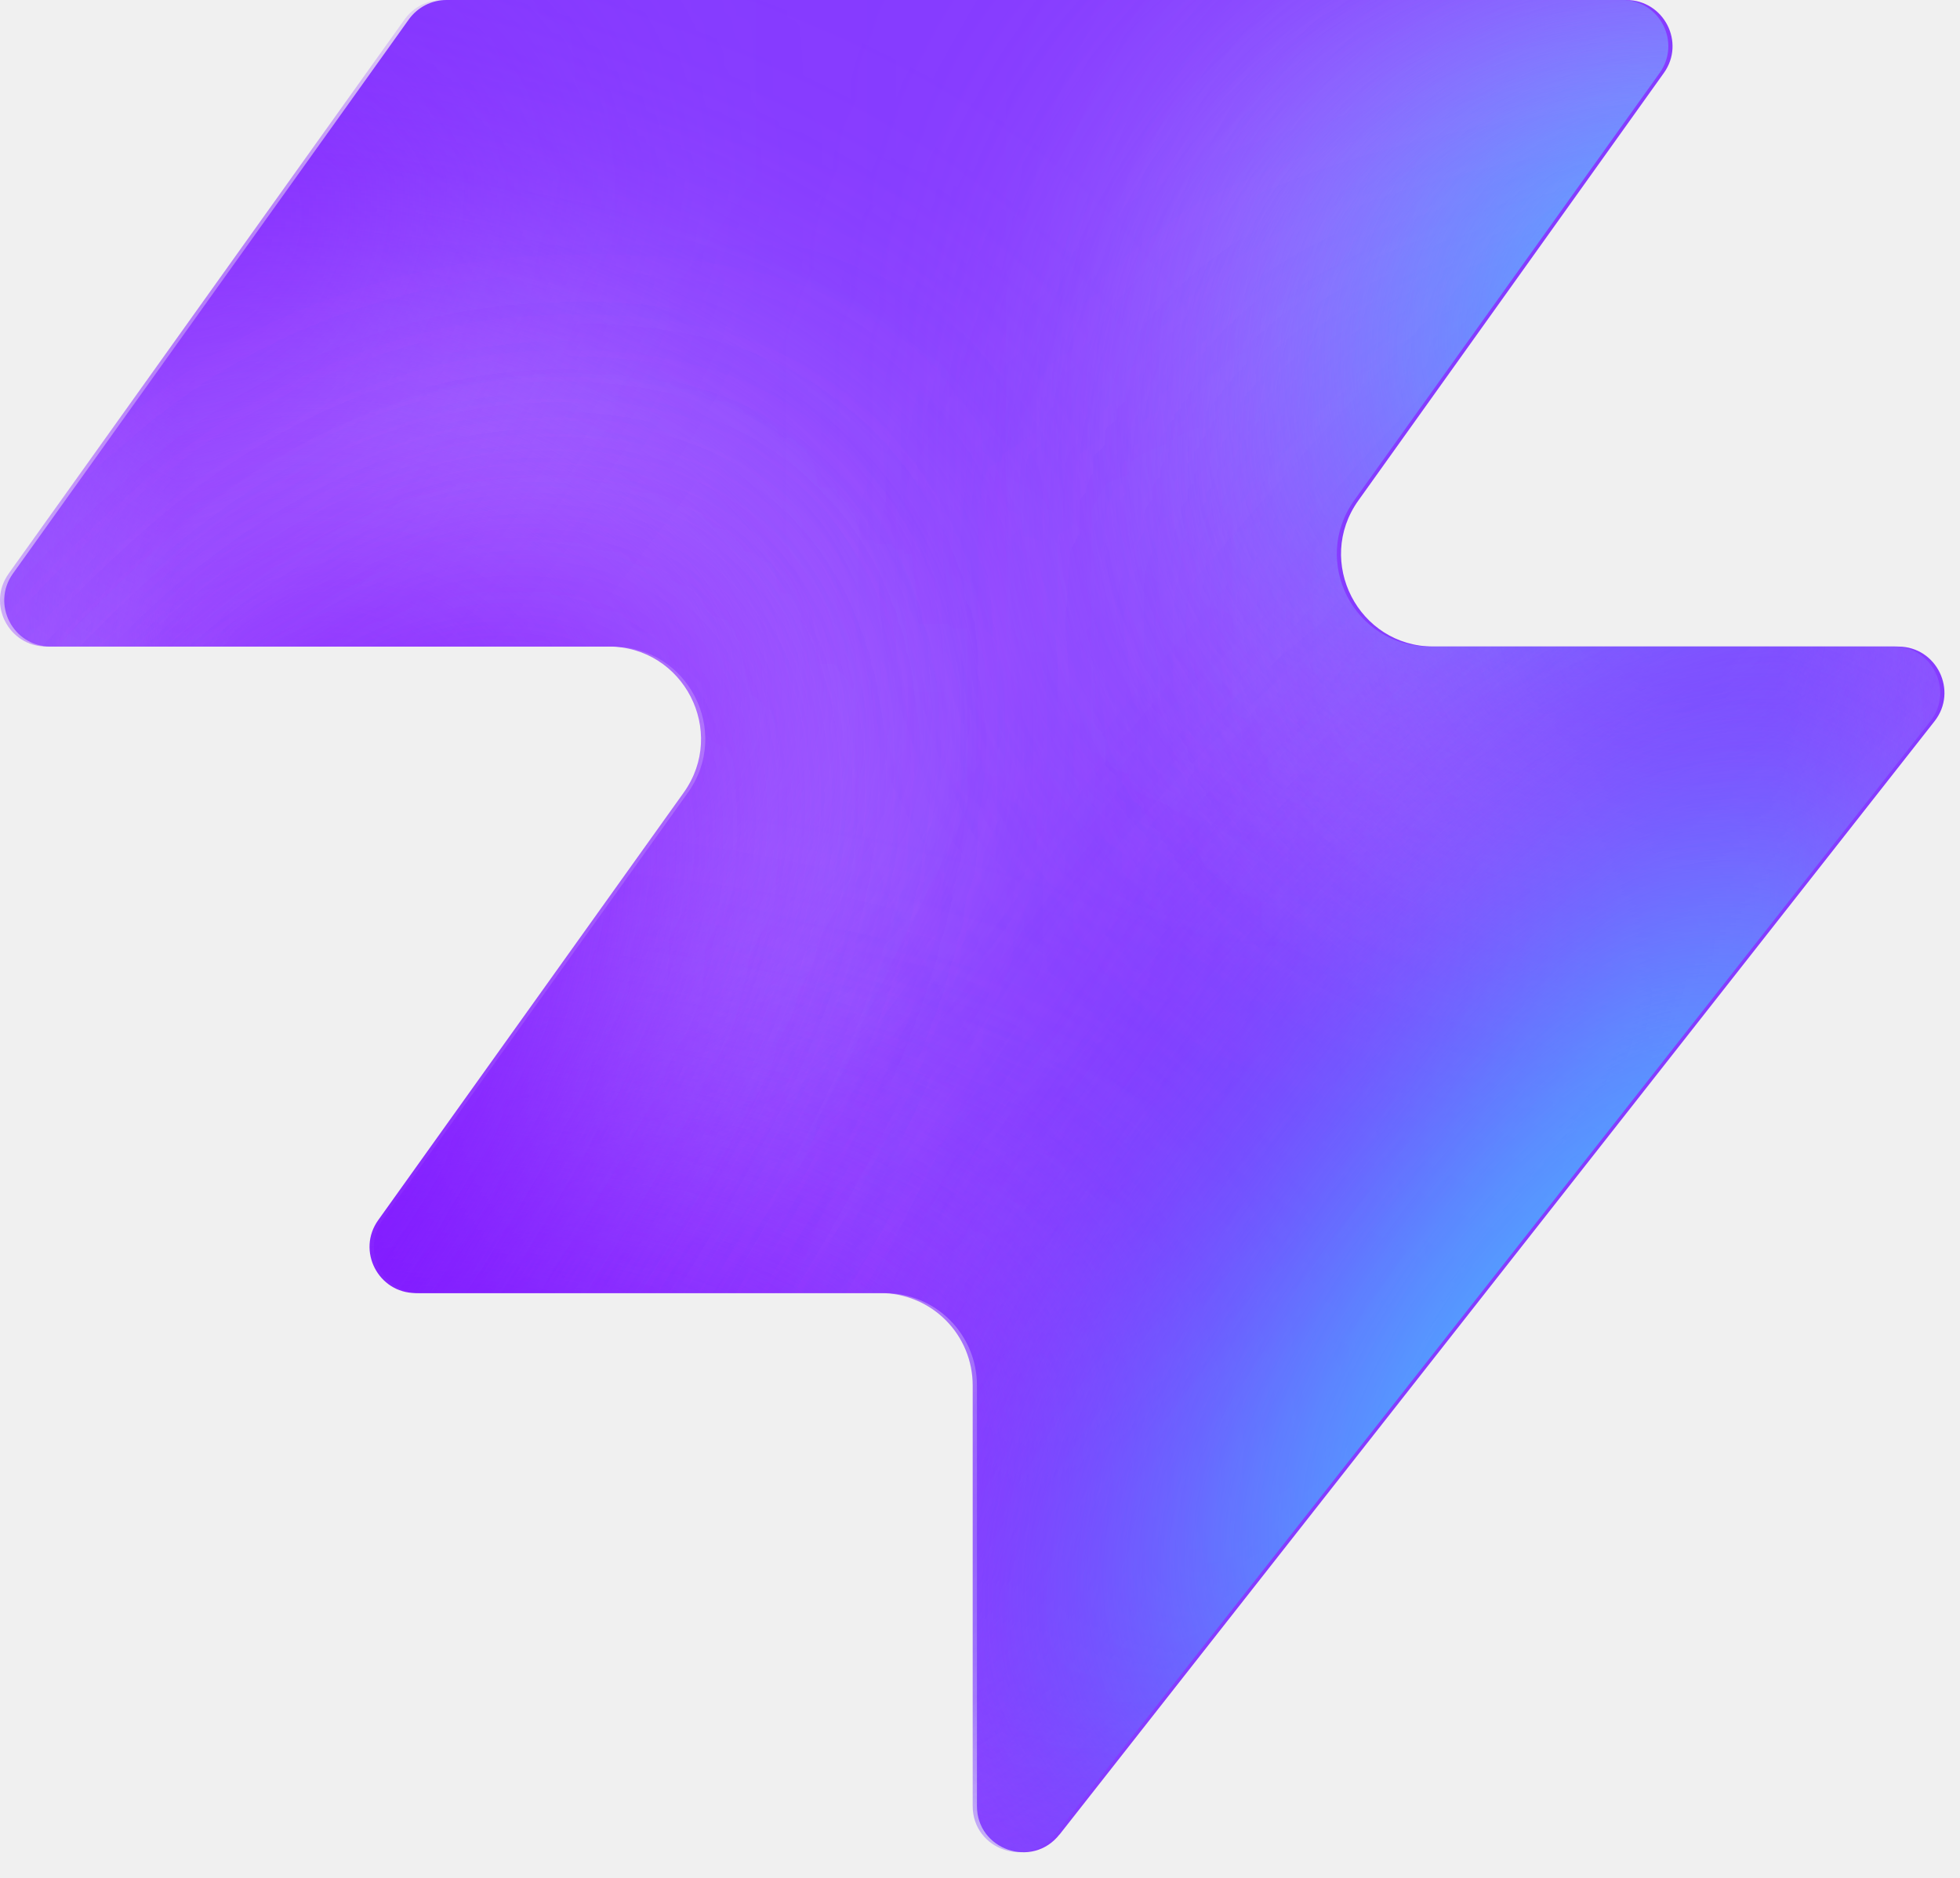
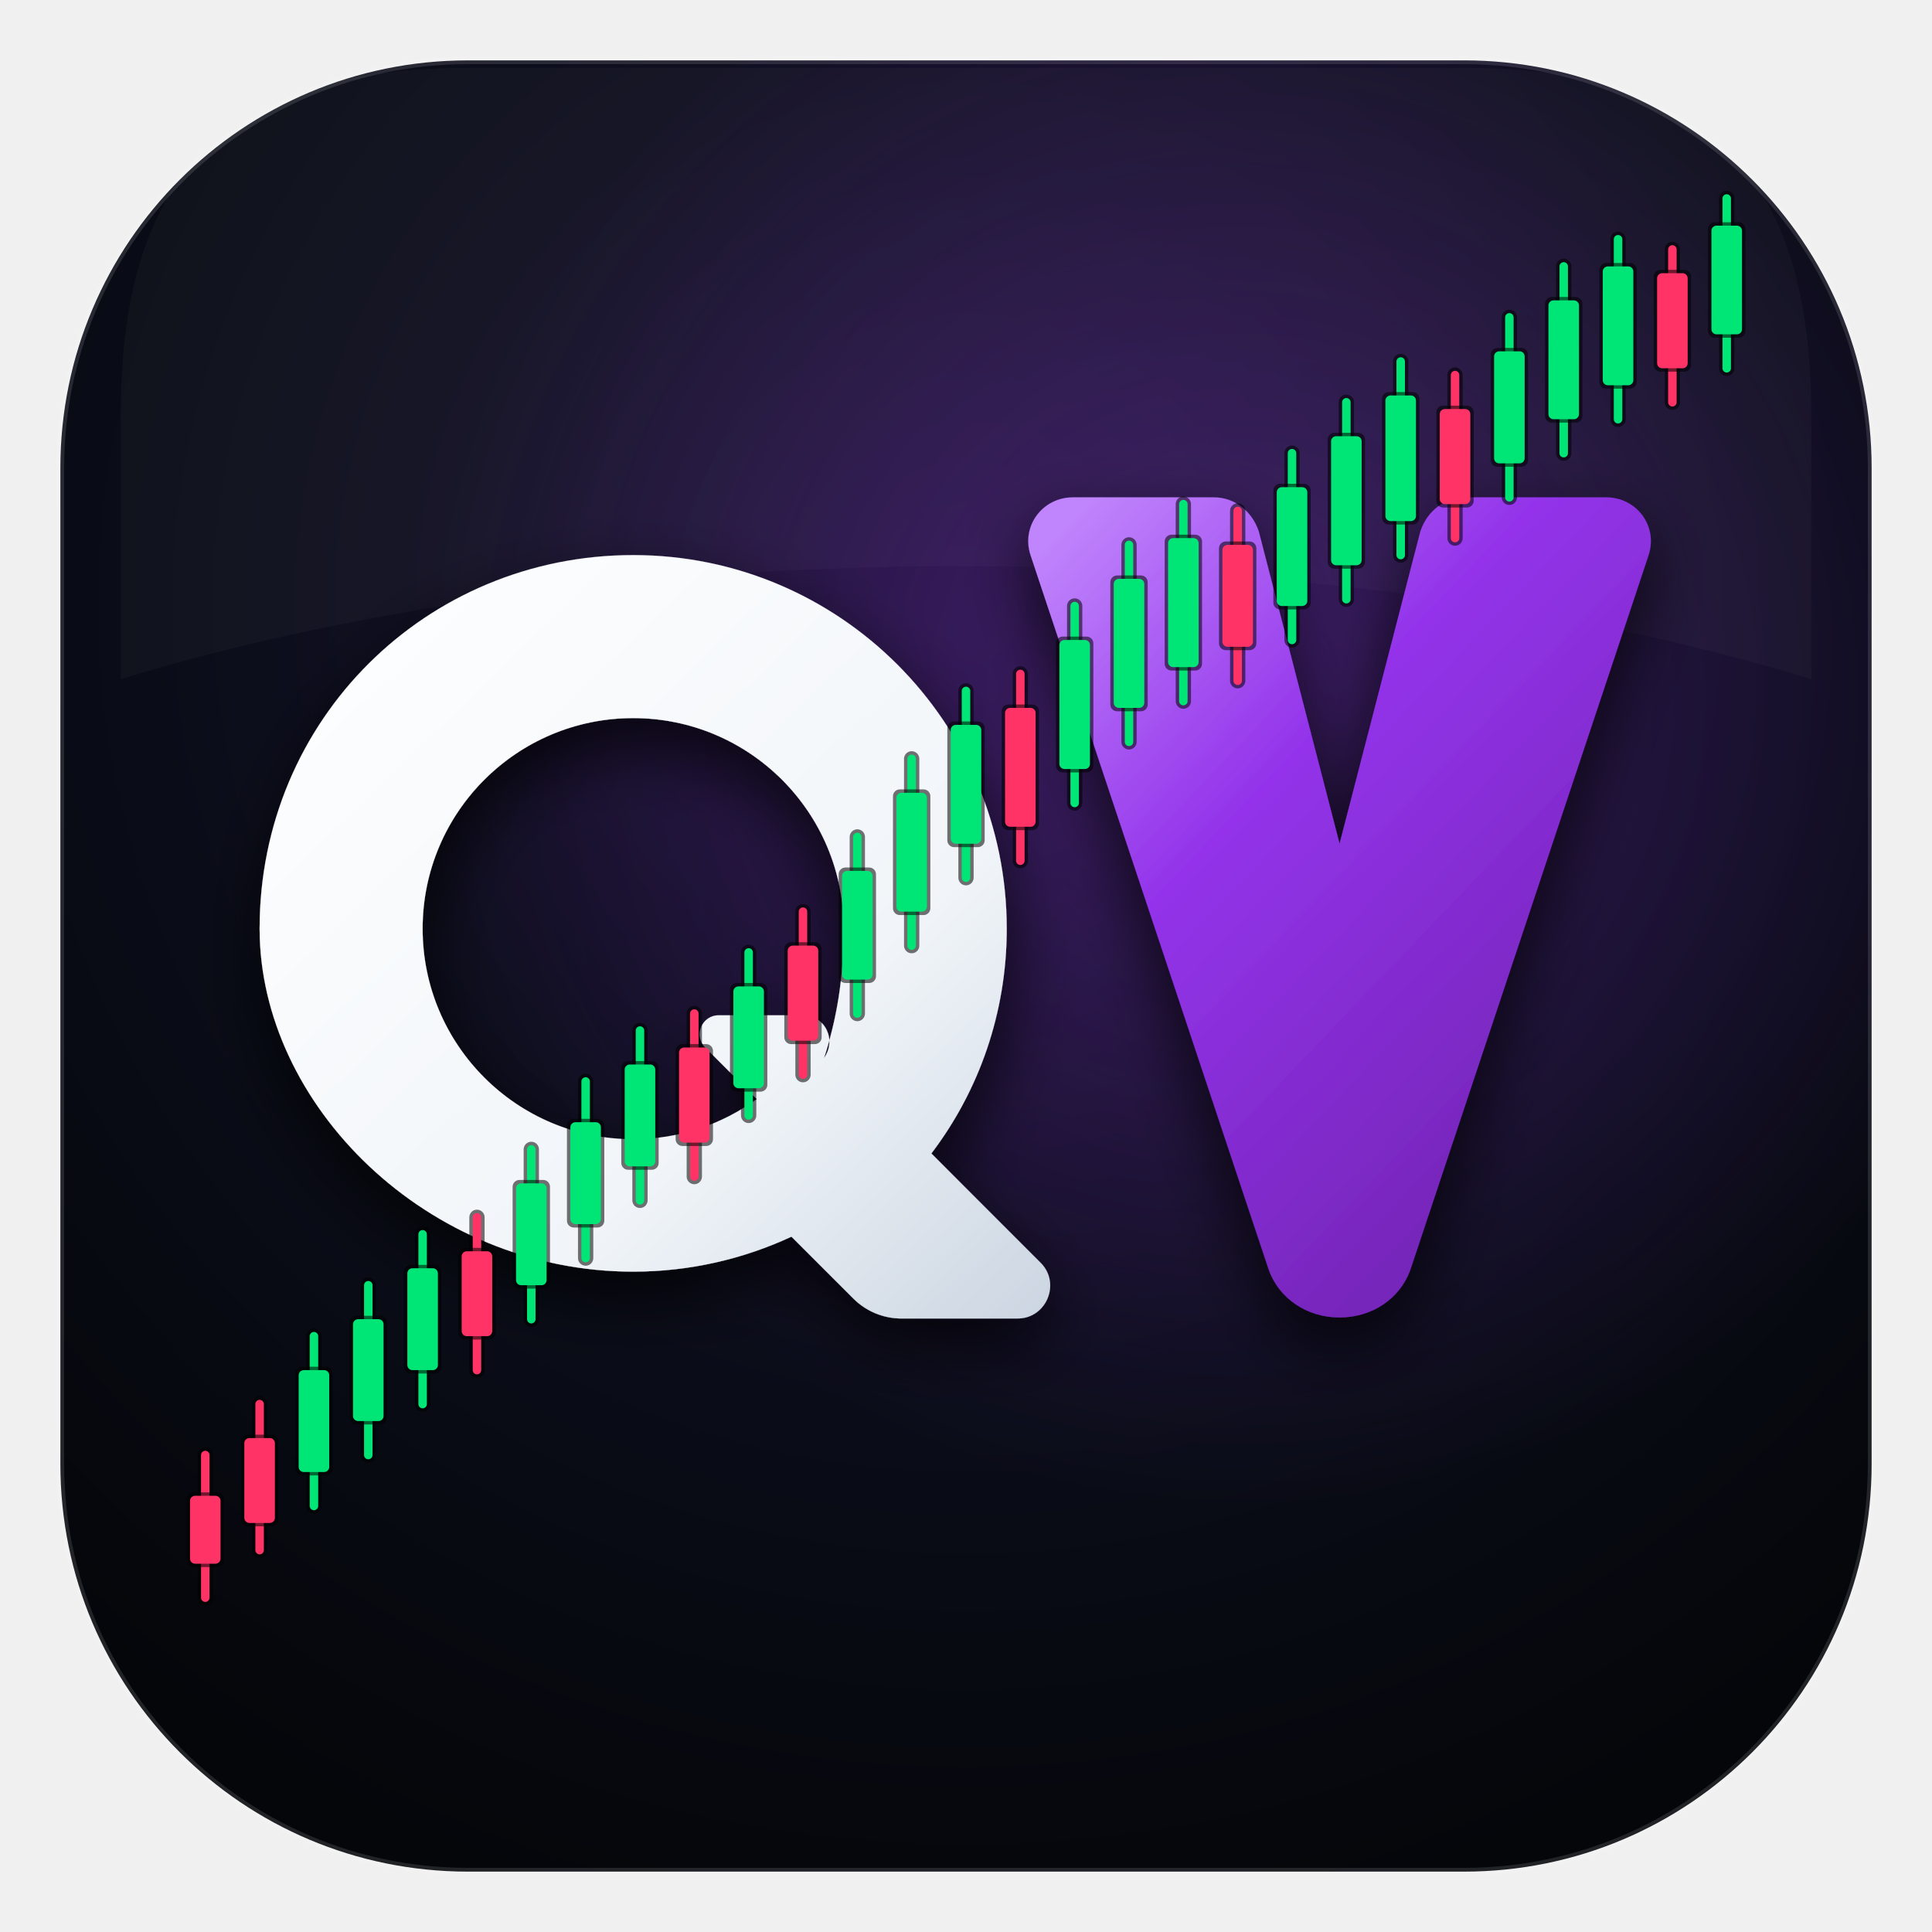
- <svg xmlns="http://www.w3.org/2000/svg" width="48" height="46" fill="none" viewBox="0 0 48 46">
-   <path fill="#863bff" d="M25.946 44.938c-.664.845-2.021.375-2.021-.698V33.937a2.26 2.26 0 0 0-2.262-2.262H10.287c-.92 0-1.456-1.04-.92-1.788l7.48-10.471c1.07-1.497 0-3.578-1.842-3.578H1.237c-.92 0-1.456-1.04-.92-1.788L10.013.474c.214-.297.556-.474.92-.474h28.894c.92 0 1.456 1.04.92 1.788l-7.48 10.471c-1.07 1.498 0 3.579 1.842 3.579h11.377c.943 0 1.473 1.088.89 1.83L25.947 44.94z" style="fill:#863bff;fill:color(display-p3 .525 .23 1);fill-opacity:1" />
-   <mask id="a" width="48" height="46" x="0" y="0" maskUnits="userSpaceOnUse" style="mask-type:alpha">
-     <path fill="#000" d="M25.842 44.938c-.664.844-2.021.375-2.021-.698V33.937a2.26 2.26 0 0 0-2.262-2.262H10.183c-.92 0-1.456-1.04-.92-1.788l7.48-10.471c1.07-1.498 0-3.579-1.842-3.579H1.133c-.92 0-1.456-1.04-.92-1.787L9.91.473c.214-.297.556-.474.92-.474h28.894c.92 0 1.456 1.04.92 1.788l-7.48 10.471c-1.07 1.498 0 3.578 1.842 3.578h11.377c.943 0 1.473 1.088.89 1.832L25.843 44.94z" style="fill:#000;fill-opacity:1" />
-   </mask>
-   <g mask="url(#a)">
-     <g filter="url(#b)">
-       <ellipse cx="5.508" cy="14.704" fill="#ede6ff" rx="5.508" ry="14.704" style="fill:#ede6ff;fill:color(display-p3 .927 .903 1);fill-opacity:1" transform="matrix(.00324 1 1 -.00324 -4.47 31.516)" />
+ <svg xmlns="http://www.w3.org/2000/svg" viewBox="0 0 512 512" width="100%" height="100%">
+   <defs>
+     <radialGradient id="badgeBg" cx="50%" cy="30%" r="75%">
+       <stop offset="0%" stop-color="#1E1436" />
+       <stop offset="60%" stop-color="#0A0D18" />
+       <stop offset="100%" stop-color="#05060A" />
+     </radialGradient>
+     <radialGradient id="nebulaGlow" cx="65%" cy="35%" r="45%">
+       <stop offset="0%" stop-color="#9333EA" stop-opacity="0.3" />
+       <stop offset="100%" stop-color="#9333EA" stop-opacity="0" />
+     </radialGradient>
+     <linearGradient id="qSilverB" x1="0%" y1="0%" x2="100%" y2="100%">
+       <stop offset="0%" stop-color="#FFFFFF" />
+       <stop offset="65%" stop-color="#F1F5F9" />
+       <stop offset="100%" stop-color="#CBD5E1" />
+     </linearGradient>
+     <linearGradient id="vPurpleB" x1="10%" y1="0%" x2="90%" y2="100%">
+       <stop offset="0%" stop-color="#C084FC" />
+       <stop offset="35%" stop-color="#9333EA" />
+       <stop offset="100%" stop-color="#6B21A8" />
+     </linearGradient>
+     <filter id="neonGlowB" x="-40%" y="-40%" width="180%" height="180%">
+       <feDropShadow dx="0" dy="0" stdDeviation="3.5" flood-color="#00E676" flood-opacity="0.85" />
+     </filter>
+     <filter id="letterShadowB" x="-15%" y="-15%" width="130%" height="130%">
+       <feDropShadow dx="0" dy="8" stdDeviation="10" flood-color="#000000" flood-opacity="0.75" />
+     </filter>
+   </defs>
+   <rect x="16" y="16" width="480" height="480" rx="108" fill="url(#badgeBg)" stroke="rgba(255, 255, 255, 0.12)" stroke-width="2" />
+   <path d="M 124,18 L 388,18 C 452,18 480,46 480,110 L 480,180 C 350,140 162,140 32,180 L 32,110 C 32,46 60,18 124,18 Z" fill="white" opacity="0.03" />
+   <rect x="16" y="16" width="480" height="480" rx="108" fill="url(#nebulaGlow)" />
+   <g transform="translate(25.6, 25.6) scale(0.9)">
+     <g filter="url(#letterShadowB)">
+       <path fill="url(#qSilverB)" fill-rule="evenodd" d="         M 158,135         C 218.75,135 268,184.25 268,245         C 268,269.8 259.8,292.8 245.8,311.2         L 278,343.4         C 284,349.4 279.7,359.8 271.2,359.8         L 237,359.8         C 231.7,359.8 226.6,357.7 222.8,353.9         L 204.6,335.7         C 190.4,342.3 174.6,346 158,346         C 97.25,346 48,296.75 48,245         C 48,183.25 97.25,135 158,135 Z         M 158,183         C 123.76,183 96,210.76 96,245         C 96,279.24 123.76,307 158,307         C 171.6,307 184.2,302.6 194.4,295.2         L 179.2,280         C 175.7,276.5 178.2,270.5 183.2,270.5         L 208,270.5         C 214.5,270.5 218,277.8 214.2,283.1         C 217.9,271.8 220,259.6 220,245         C 220,210.76 192.24,183 158,183 Z       " />
+       <path fill="url(#vPurpleB)" d="         M 275,135         L 345,345         C 348,354 356.5,359.5 366,359.5         C 375.5,359.5 384,354 387,345         L 457,135         C 459.8,126.5 453.5,118 444.5,118         L 403,118         C 397,118 391.8,122 389.8,128         L 366,220         L 342.2,128         C 340.2,122 335,118 329,118         L 287.5,118         C 278.5,118 272.2,126.5 275,135 Z       " />
    </g>
-     <g filter="url(#c)">
-       <ellipse cx="10.399" cy="29.851" fill="#ede6ff" rx="10.399" ry="29.851" style="fill:#ede6ff;fill:color(display-p3 .927 .903 1);fill-opacity:1" transform="matrix(.00324 1 1 -.00324 -39.328 7.883)" />
-     </g>
-     <g filter="url(#d)">
-       <ellipse cx="5.508" cy="30.487" fill="#7e14ff" rx="5.508" ry="30.487" style="fill:#7e14ff;fill:color(display-p3 .492 .077 1);fill-opacity:1" transform="rotate(89.814 -25.913 -14.639)scale(1 -1)" />
-     </g>
-     <g filter="url(#e)">
-       <ellipse cx="5.508" cy="30.599" fill="#7e14ff" rx="5.508" ry="30.599" style="fill:#7e14ff;fill:color(display-p3 .492 .077 1);fill-opacity:1" transform="rotate(89.814 -32.644 -3.334)scale(1 -1)" />
-     </g>
-     <g filter="url(#f)">
-       <ellipse cx="5.508" cy="30.599" fill="#7e14ff" rx="5.508" ry="30.599" style="fill:#7e14ff;fill:color(display-p3 .492 .077 1);fill-opacity:1" transform="matrix(.00324 1 1 -.00324 -34.34 30.47)" />
-     </g>
-     <g filter="url(#g)">
-       <ellipse cx="14.072" cy="22.078" fill="#ede6ff" rx="14.072" ry="22.078" style="fill:#ede6ff;fill:color(display-p3 .927 .903 1);fill-opacity:1" transform="rotate(93.35 24.506 48.493)scale(-1 1)" />
-     </g>
-     <g filter="url(#h)">
-       <ellipse cx="3.47" cy="21.501" fill="#7e14ff" rx="3.47" ry="21.501" style="fill:#7e14ff;fill:color(display-p3 .492 .077 1);fill-opacity:1" transform="rotate(89.009 28.708 47.59)scale(-1 1)" />
-     </g>
-     <g filter="url(#i)">
-       <ellipse cx="3.47" cy="21.501" fill="#7e14ff" rx="3.47" ry="21.501" style="fill:#7e14ff;fill:color(display-p3 .492 .077 1);fill-opacity:1" transform="rotate(89.009 28.708 47.59)scale(-1 1)" />
-     </g>
-     <g filter="url(#j)">
-       <ellipse cx=".387" cy="8.972" fill="#7e14ff" rx="4.407" ry="29.108" style="fill:#7e14ff;fill:color(display-p3 .492 .077 1);fill-opacity:1" transform="rotate(39.51 .387 8.972)" />
-     </g>
-     <g filter="url(#k)">
-       <ellipse cx="47.523" cy="-6.092" fill="#7e14ff" rx="4.407" ry="29.108" style="fill:#7e14ff;fill:color(display-p3 .492 .077 1);fill-opacity:1" transform="rotate(37.892 47.523 -6.092)" />
-     </g>
-     <g filter="url(#l)">
-       <ellipse cx="41.412" cy="6.333" fill="#47bfff" rx="5.971" ry="9.665" style="fill:#47bfff;fill:color(display-p3 .28 .748 1);fill-opacity:1" transform="rotate(37.892 41.412 6.333)" />
-     </g>
-     <g filter="url(#m)">
-       <ellipse cx="-1.879" cy="38.332" fill="#7e14ff" rx="4.407" ry="29.108" style="fill:#7e14ff;fill:color(display-p3 .492 .077 1);fill-opacity:1" transform="rotate(37.892 -1.88 38.332)" />
-     </g>
-     <g filter="url(#n)">
-       <ellipse cx="-1.879" cy="38.332" fill="#7e14ff" rx="4.407" ry="29.108" style="fill:#7e14ff;fill:color(display-p3 .492 .077 1);fill-opacity:1" transform="rotate(37.892 -1.88 38.332)" />
-     </g>
-     <g filter="url(#o)">
-       <ellipse cx="35.651" cy="29.907" fill="#7e14ff" rx="4.407" ry="29.108" style="fill:#7e14ff;fill:color(display-p3 .492 .077 1);fill-opacity:1" transform="rotate(37.892 35.651 29.907)" />
-     </g>
-     <g filter="url(#p)">
-       <ellipse cx="38.418" cy="32.4" fill="#47bfff" rx="5.971" ry="15.297" style="fill:#47bfff;fill:color(display-p3 .28 .748 1);fill-opacity:1" transform="rotate(37.892 38.418 32.4)" />
+     <g id="candlestickStreamBadge">
+       <line x1="32" y1="400" x2="32" y2="442" stroke="#000000" stroke-width="4.5" stroke-linecap="round" opacity="0.55" />
+       <line x1="32" y1="400" x2="32" y2="442" stroke="#FF3366" stroke-width="2.5" stroke-linecap="round" />
+       <rect x="26.5" y="411" width="11" height="22" rx="2" fill="#000000" opacity="0.55" />
+       <rect x="27.5" y="412" width="9" height="20" rx="1.5" fill="#FF3366" />
+       <line x1="48" y1="385" x2="48" y2="428" stroke="#000000" stroke-width="4.5" stroke-linecap="round" opacity="0.55" />
+       <line x1="48" y1="385" x2="48" y2="428" stroke="#FF3366" stroke-width="2.5" stroke-linecap="round" />
+       <rect x="42.5" y="394" width="11" height="27" rx="2" fill="#000000" opacity="0.55" />
+       <rect x="43.5" y="395" width="9" height="25" rx="1.5" fill="#FF3366" />
+       <line x1="64" y1="365" x2="64" y2="415" stroke="#000000" stroke-width="4.5" stroke-linecap="round" opacity="0.55" />
+       <line x1="64" y1="365" x2="64" y2="415" stroke="#00E676" stroke-width="2.5" stroke-linecap="round" />
+       <rect x="58.5" y="374" width="11" height="32" rx="2" fill="#000000" opacity="0.55" />
+       <rect x="59.5" y="375" width="9" height="30" rx="1.5" fill="#00E676" filter="url(#neonGlow)" />
+       <line x1="80" y1="350" x2="80" y2="400" stroke="#000000" stroke-width="4.5" stroke-linecap="round" opacity="0.55" />
+       <line x1="80" y1="350" x2="80" y2="400" stroke="#00E676" stroke-width="2.5" stroke-linecap="round" />
+       <rect x="74.5" y="359" width="11" height="32" rx="2" fill="#000000" opacity="0.55" />
+       <rect x="75.5" y="360" width="9" height="30" rx="1.5" fill="#00E676" filter="url(#neonGlow)" />
+       <line x1="96" y1="335" x2="96" y2="385" stroke="#000000" stroke-width="4.5" stroke-linecap="round" opacity="0.55" />
+       <line x1="96" y1="335" x2="96" y2="385" stroke="#00E676" stroke-width="2.5" stroke-linecap="round" />
+       <rect x="90.5" y="344" width="11" height="32" rx="2" fill="#000000" opacity="0.55" />
+       <rect x="91.5" y="345" width="9" height="30" rx="1.5" fill="#00E676" filter="url(#neonGlow)" />
+       <line x1="112" y1="330" x2="112" y2="375" stroke="#000000" stroke-width="4.5" stroke-linecap="round" opacity="0.55" />
+       <line x1="112" y1="330" x2="112" y2="375" stroke="#FF3366" stroke-width="2.5" stroke-linecap="round" />
+       <rect x="106.5" y="339" width="11" height="27" rx="2" fill="#000000" opacity="0.55" />
+       <rect x="107.5" y="340" width="9" height="25" rx="1.5" fill="#FF3366" />
+       <line x1="128" y1="310" x2="128" y2="360" stroke="#000000" stroke-width="4.5" stroke-linecap="round" opacity="0.55" />
+       <line x1="128" y1="310" x2="128" y2="360" stroke="#00E676" stroke-width="2.5" stroke-linecap="round" />
+       <rect x="122.5" y="319" width="11" height="32" rx="2" fill="#000000" opacity="0.55" />
+       <rect x="123.5" y="320" width="9" height="30" rx="1.5" fill="#00E676" filter="url(#neonGlow)" />
+       <line x1="144" y1="290" x2="144" y2="342" stroke="#000000" stroke-width="4.5" stroke-linecap="round" opacity="0.55" />
+       <line x1="144" y1="290" x2="144" y2="342" stroke="#00E676" stroke-width="2.5" stroke-linecap="round" />
+       <rect x="138.5" y="301" width="11" height="32" rx="2" fill="#000000" opacity="0.55" />
+       <rect x="139.5" y="302" width="9" height="30" rx="1.5" fill="#00E676" filter="url(#neonGlow)" />
+       <line x1="160" y1="275" x2="160" y2="325" stroke="#000000" stroke-width="4.5" stroke-linecap="round" opacity="0.55" />
+       <line x1="160" y1="275" x2="160" y2="325" stroke="#00E676" stroke-width="2.5" stroke-linecap="round" />
+       <rect x="154.5" y="284" width="11" height="32" rx="2" fill="#000000" opacity="0.55" />
+       <rect x="155.5" y="285" width="9" height="30" rx="1.5" fill="#00E676" filter="url(#neonGlow)" />
+       <line x1="176" y1="270" x2="176" y2="318" stroke="#000000" stroke-width="4.5" stroke-linecap="round" opacity="0.55" />
+       <line x1="176" y1="270" x2="176" y2="318" stroke="#FF3366" stroke-width="2.5" stroke-linecap="round" />
+       <rect x="170.5" y="279" width="11" height="30" rx="2" fill="#000000" opacity="0.55" />
+       <rect x="171.5" y="280" width="9" height="28" rx="1.5" fill="#FF3366" />
+       <line x1="192" y1="252" x2="192" y2="300" stroke="#000000" stroke-width="4.5" stroke-linecap="round" opacity="0.55" />
+       <line x1="192" y1="252" x2="192" y2="300" stroke="#00E676" stroke-width="2.5" stroke-linecap="round" />
+       <rect x="186.5" y="261" width="11" height="32" rx="2" fill="#000000" opacity="0.55" />
+       <rect x="187.5" y="262" width="9" height="30" rx="1.5" fill="#00E676" filter="url(#neonGlow)" />
+       <line x1="208" y1="240" x2="208" y2="288" stroke="#000000" stroke-width="4.5" stroke-linecap="round" opacity="0.55" />
+       <line x1="208" y1="240" x2="208" y2="288" stroke="#FF3366" stroke-width="2.5" stroke-linecap="round" />
+       <rect x="202.5" y="249" width="11" height="30" rx="2" fill="#000000" opacity="0.55" />
+       <rect x="203.5" y="250" width="9" height="28" rx="1.5" fill="#FF3366" />
+       <line x1="224" y1="218" x2="224" y2="270" stroke="#000000" stroke-width="4.5" stroke-linecap="round" opacity="0.55" />
+       <line x1="224" y1="218" x2="224" y2="270" stroke="#00E676" stroke-width="2.5" stroke-linecap="round" />
+       <rect x="218.5" y="227" width="11" height="34" rx="2" fill="#000000" opacity="0.55" />
+       <rect x="219.5" y="228" width="9" height="32" rx="1.5" fill="#00E676" filter="url(#neonGlow)" />
+       <line x1="240" y1="195" x2="240" y2="250" stroke="#000000" stroke-width="4.5" stroke-linecap="round" opacity="0.55" />
+       <line x1="240" y1="195" x2="240" y2="250" stroke="#00E676" stroke-width="2.5" stroke-linecap="round" />
+       <rect x="234.5" y="204" width="11" height="37" rx="2" fill="#000000" opacity="0.55" />
+       <rect x="235.5" y="205" width="9" height="35" rx="1.5" fill="#00E676" filter="url(#neonGlow)" />
+       <line x1="256" y1="175" x2="256" y2="230" stroke="#000000" stroke-width="4.5" stroke-linecap="round" opacity="0.55" />
+       <line x1="256" y1="175" x2="256" y2="230" stroke="#00E676" stroke-width="2.5" stroke-linecap="round" />
+       <rect x="250.5" y="184" width="11" height="37" rx="2" fill="#000000" opacity="0.55" />
+       <rect x="251.5" y="185" width="9" height="35" rx="1.5" fill="#00E676" filter="url(#neonGlow)" />
+       <line x1="272" y1="170" x2="272" y2="225" stroke="#000000" stroke-width="4.5" stroke-linecap="round" opacity="0.55" />
+       <line x1="272" y1="170" x2="272" y2="225" stroke="#FF3366" stroke-width="2.5" stroke-linecap="round" />
+       <rect x="266.5" y="179" width="11" height="37" rx="2" fill="#000000" opacity="0.55" />
+       <rect x="267.5" y="180" width="9" height="35" rx="1.5" fill="#FF3366" />
+       <line x1="288" y1="150" x2="288" y2="208" stroke="#000000" stroke-width="4.5" stroke-linecap="round" opacity="0.55" />
+       <line x1="288" y1="150" x2="288" y2="208" stroke="#00E676" stroke-width="2.5" stroke-linecap="round" />
+       <rect x="282.5" y="159" width="11" height="40" rx="2" fill="#000000" opacity="0.55" />
+       <rect x="283.5" y="160" width="9" height="38" rx="1.5" fill="#00E676" filter="url(#neonGlow)" />
+       <line x1="304" y1="132" x2="304" y2="190" stroke="#000000" stroke-width="4.5" stroke-linecap="round" opacity="0.55" />
+       <line x1="304" y1="132" x2="304" y2="190" stroke="#00E676" stroke-width="2.5" stroke-linecap="round" />
+       <rect x="298.5" y="141" width="11" height="40" rx="2" fill="#000000" opacity="0.55" />
+       <rect x="299.5" y="142" width="9" height="38" rx="1.5" fill="#00E676" filter="url(#neonGlow)" />
+       <line x1="320" y1="120" x2="320" y2="178" stroke="#000000" stroke-width="4.5" stroke-linecap="round" opacity="0.55" />
+       <line x1="320" y1="120" x2="320" y2="178" stroke="#00E676" stroke-width="2.5" stroke-linecap="round" />
+       <rect x="314.5" y="129" width="11" height="40" rx="2" fill="#000000" opacity="0.55" />
+       <rect x="315.5" y="130" width="9" height="38" rx="1.5" fill="#00E676" filter="url(#neonGlow)" />
+       <line x1="336" y1="122" x2="336" y2="172" stroke="#000000" stroke-width="4.5" stroke-linecap="round" opacity="0.55" />
+       <line x1="336" y1="122" x2="336" y2="172" stroke="#FF3366" stroke-width="2.5" stroke-linecap="round" />
+       <rect x="330.5" y="131" width="11" height="32" rx="2" fill="#000000" opacity="0.55" />
+       <rect x="331.5" y="132" width="9" height="30" rx="1.5" fill="#FF3366" />
+       <line x1="352" y1="105" x2="352" y2="160" stroke="#000000" stroke-width="4.5" stroke-linecap="round" opacity="0.55" />
+       <line x1="352" y1="105" x2="352" y2="160" stroke="#00E676" stroke-width="2.5" stroke-linecap="round" />
+       <rect x="346.5" y="114" width="11" height="37" rx="2" fill="#000000" opacity="0.55" />
+       <rect x="347.5" y="115" width="9" height="35" rx="1.5" fill="#00E676" filter="url(#neonGlow)" />
+       <line x1="368" y1="90" x2="368" y2="148" stroke="#000000" stroke-width="4.5" stroke-linecap="round" opacity="0.55" />
+       <line x1="368" y1="90" x2="368" y2="148" stroke="#00E676" stroke-width="2.5" stroke-linecap="round" />
+       <rect x="362.5" y="99" width="11" height="40" rx="2" fill="#000000" opacity="0.55" />
+       <rect x="363.5" y="100" width="9" height="38" rx="1.5" fill="#00E676" filter="url(#neonGlow)" />
+       <line x1="384" y1="78" x2="384" y2="135" stroke="#000000" stroke-width="4.5" stroke-linecap="round" opacity="0.55" />
+       <line x1="384" y1="78" x2="384" y2="135" stroke="#00E676" stroke-width="2.5" stroke-linecap="round" />
+       <rect x="378.5" y="87" width="11" height="39" rx="2" fill="#000000" opacity="0.55" />
+       <rect x="379.5" y="88" width="9" height="37" rx="1.5" fill="#00E676" filter="url(#neonGlow)" />
+       <line x1="400" y1="82" x2="400" y2="130" stroke="#000000" stroke-width="4.5" stroke-linecap="round" opacity="0.55" />
+       <line x1="400" y1="82" x2="400" y2="130" stroke="#FF3366" stroke-width="2.5" stroke-linecap="round" />
+       <rect x="394.5" y="91" width="11" height="30" rx="2" fill="#000000" opacity="0.55" />
+       <rect x="395.5" y="92" width="9" height="28" rx="1.5" fill="#FF3366" />
+       <line x1="416" y1="65" x2="416" y2="118" stroke="#000000" stroke-width="4.5" stroke-linecap="round" opacity="0.55" />
+       <line x1="416" y1="65" x2="416" y2="118" stroke="#00E676" stroke-width="2.5" stroke-linecap="round" />
+       <rect x="410.5" y="74" width="11" height="35" rx="2" fill="#000000" opacity="0.55" />
+       <rect x="411.5" y="75" width="9" height="33" rx="1.5" fill="#00E676" filter="url(#neonGlow)" />
+       <line x1="432" y1="50" x2="432" y2="105" stroke="#000000" stroke-width="4.5" stroke-linecap="round" opacity="0.55" />
+       <line x1="432" y1="50" x2="432" y2="105" stroke="#00E676" stroke-width="2.5" stroke-linecap="round" />
+       <rect x="426.5" y="59" width="11" height="37" rx="2" fill="#000000" opacity="0.55" />
+       <rect x="427.5" y="60" width="9" height="35" rx="1.5" fill="#00E676" filter="url(#neonGlow)" />
+       <line x1="448" y1="42" x2="448" y2="95" stroke="#000000" stroke-width="4.5" stroke-linecap="round" opacity="0.55" />
+       <line x1="448" y1="42" x2="448" y2="95" stroke="#00E676" stroke-width="2.5" stroke-linecap="round" />
+       <rect x="442.5" y="49" width="11" height="37" rx="2" fill="#000000" opacity="0.55" />
+       <rect x="443.5" y="50" width="9" height="35" rx="1.5" fill="#00E676" filter="url(#neonGlow)" />
+       <line x1="464" y1="45" x2="464" y2="90" stroke="#000000" stroke-width="4.5" stroke-linecap="round" opacity="0.55" />
+       <line x1="464" y1="45" x2="464" y2="90" stroke="#FF3366" stroke-width="2.5" stroke-linecap="round" />
+       <rect x="458.5" y="51" width="11" height="30" rx="2" fill="#000000" opacity="0.55" />
+       <rect x="459.5" y="52" width="9" height="28" rx="1.5" fill="#FF3366" />
+       <line x1="480" y1="30" x2="480" y2="80" stroke="#000000" stroke-width="4.5" stroke-linecap="round" opacity="0.55" />
+       <line x1="480" y1="30" x2="480" y2="80" stroke="#00E676" stroke-width="2.5" stroke-linecap="round" />
+       <rect x="474.5" y="37" width="11" height="34" rx="2" fill="#000000" opacity="0.55" />
+       <rect x="475.5" y="38" width="9" height="32" rx="1.5" fill="#00E676" filter="url(#neonGlow)" />
    </g>
  </g>
-   <defs>
-     <filter id="b" width="60.045" height="41.654" x="-19.77" y="16.149" color-interpolation-filters="sRGB" filterUnits="userSpaceOnUse">
-       <feFlood flood-opacity="0" result="BackgroundImageFix" />
-       <feBlend in="SourceGraphic" in2="BackgroundImageFix" result="shape" />
-       <feGaussianBlur result="effect1_foregroundBlur_2002_17158" stdDeviation="7.659" />
-     </filter>
-     <filter id="c" width="90.34" height="51.437" x="-54.613" y="-7.533" color-interpolation-filters="sRGB" filterUnits="userSpaceOnUse">
-       <feFlood flood-opacity="0" result="BackgroundImageFix" />
-       <feBlend in="SourceGraphic" in2="BackgroundImageFix" result="shape" />
-       <feGaussianBlur result="effect1_foregroundBlur_2002_17158" stdDeviation="7.659" />
-     </filter>
-     <filter id="d" width="79.355" height="29.4" x="-49.64" y="2.03" color-interpolation-filters="sRGB" filterUnits="userSpaceOnUse">
-       <feFlood flood-opacity="0" result="BackgroundImageFix" />
-       <feBlend in="SourceGraphic" in2="BackgroundImageFix" result="shape" />
-       <feGaussianBlur result="effect1_foregroundBlur_2002_17158" stdDeviation="4.596" />
-     </filter>
-     <filter id="e" width="79.579" height="29.4" x="-45.045" y="20.029" color-interpolation-filters="sRGB" filterUnits="userSpaceOnUse">
-       <feFlood flood-opacity="0" result="BackgroundImageFix" />
-       <feBlend in="SourceGraphic" in2="BackgroundImageFix" result="shape" />
-       <feGaussianBlur result="effect1_foregroundBlur_2002_17158" stdDeviation="4.596" />
-     </filter>
-     <filter id="f" width="79.579" height="29.4" x="-43.513" y="21.178" color-interpolation-filters="sRGB" filterUnits="userSpaceOnUse">
-       <feFlood flood-opacity="0" result="BackgroundImageFix" />
-       <feBlend in="SourceGraphic" in2="BackgroundImageFix" result="shape" />
-       <feGaussianBlur result="effect1_foregroundBlur_2002_17158" stdDeviation="4.596" />
-     </filter>
-     <filter id="g" width="74.749" height="58.852" x="15.756" y="-17.901" color-interpolation-filters="sRGB" filterUnits="userSpaceOnUse">
-       <feFlood flood-opacity="0" result="BackgroundImageFix" />
-       <feBlend in="SourceGraphic" in2="BackgroundImageFix" result="shape" />
-       <feGaussianBlur result="effect1_foregroundBlur_2002_17158" stdDeviation="7.659" />
-     </filter>
-     <filter id="h" width="61.377" height="25.362" x="23.548" y="2.284" color-interpolation-filters="sRGB" filterUnits="userSpaceOnUse">
-       <feFlood flood-opacity="0" result="BackgroundImageFix" />
-       <feBlend in="SourceGraphic" in2="BackgroundImageFix" result="shape" />
-       <feGaussianBlur result="effect1_foregroundBlur_2002_17158" stdDeviation="4.596" />
-     </filter>
-     <filter id="i" width="61.377" height="25.362" x="23.548" y="2.284" color-interpolation-filters="sRGB" filterUnits="userSpaceOnUse">
-       <feFlood flood-opacity="0" result="BackgroundImageFix" />
-       <feBlend in="SourceGraphic" in2="BackgroundImageFix" result="shape" />
-       <feGaussianBlur result="effect1_foregroundBlur_2002_17158" stdDeviation="4.596" />
-     </filter>
-     <filter id="j" width="56.045" height="63.649" x="-27.636" y="-22.853" color-interpolation-filters="sRGB" filterUnits="userSpaceOnUse">
-       <feFlood flood-opacity="0" result="BackgroundImageFix" />
-       <feBlend in="SourceGraphic" in2="BackgroundImageFix" result="shape" />
-       <feGaussianBlur result="effect1_foregroundBlur_2002_17158" stdDeviation="4.596" />
-     </filter>
-     <filter id="k" width="54.814" height="64.646" x="20.116" y="-38.415" color-interpolation-filters="sRGB" filterUnits="userSpaceOnUse">
-       <feFlood flood-opacity="0" result="BackgroundImageFix" />
-       <feBlend in="SourceGraphic" in2="BackgroundImageFix" result="shape" />
-       <feGaussianBlur result="effect1_foregroundBlur_2002_17158" stdDeviation="4.596" />
-     </filter>
-     <filter id="l" width="33.541" height="35.313" x="24.641" y="-11.323" color-interpolation-filters="sRGB" filterUnits="userSpaceOnUse">
-       <feFlood flood-opacity="0" result="BackgroundImageFix" />
-       <feBlend in="SourceGraphic" in2="BackgroundImageFix" result="shape" />
-       <feGaussianBlur result="effect1_foregroundBlur_2002_17158" stdDeviation="4.596" />
-     </filter>
-     <filter id="m" width="54.814" height="64.646" x="-29.286" y="6.009" color-interpolation-filters="sRGB" filterUnits="userSpaceOnUse">
-       <feFlood flood-opacity="0" result="BackgroundImageFix" />
-       <feBlend in="SourceGraphic" in2="BackgroundImageFix" result="shape" />
-       <feGaussianBlur result="effect1_foregroundBlur_2002_17158" stdDeviation="4.596" />
-     </filter>
-     <filter id="n" width="54.814" height="64.646" x="-29.286" y="6.009" color-interpolation-filters="sRGB" filterUnits="userSpaceOnUse">
-       <feFlood flood-opacity="0" result="BackgroundImageFix" />
-       <feBlend in="SourceGraphic" in2="BackgroundImageFix" result="shape" />
-       <feGaussianBlur result="effect1_foregroundBlur_2002_17158" stdDeviation="4.596" />
-     </filter>
-     <filter id="o" width="54.814" height="64.646" x="8.244" y="-2.416" color-interpolation-filters="sRGB" filterUnits="userSpaceOnUse">
-       <feFlood flood-opacity="0" result="BackgroundImageFix" />
-       <feBlend in="SourceGraphic" in2="BackgroundImageFix" result="shape" />
-       <feGaussianBlur result="effect1_foregroundBlur_2002_17158" stdDeviation="4.596" />
-     </filter>
-     <filter id="p" width="39.409" height="43.623" x="18.713" y="10.588" color-interpolation-filters="sRGB" filterUnits="userSpaceOnUse">
-       <feFlood flood-opacity="0" result="BackgroundImageFix" />
-       <feBlend in="SourceGraphic" in2="BackgroundImageFix" result="shape" />
-       <feGaussianBlur result="effect1_foregroundBlur_2002_17158" stdDeviation="4.596" />
-     </filter>
-   </defs>
</svg>
